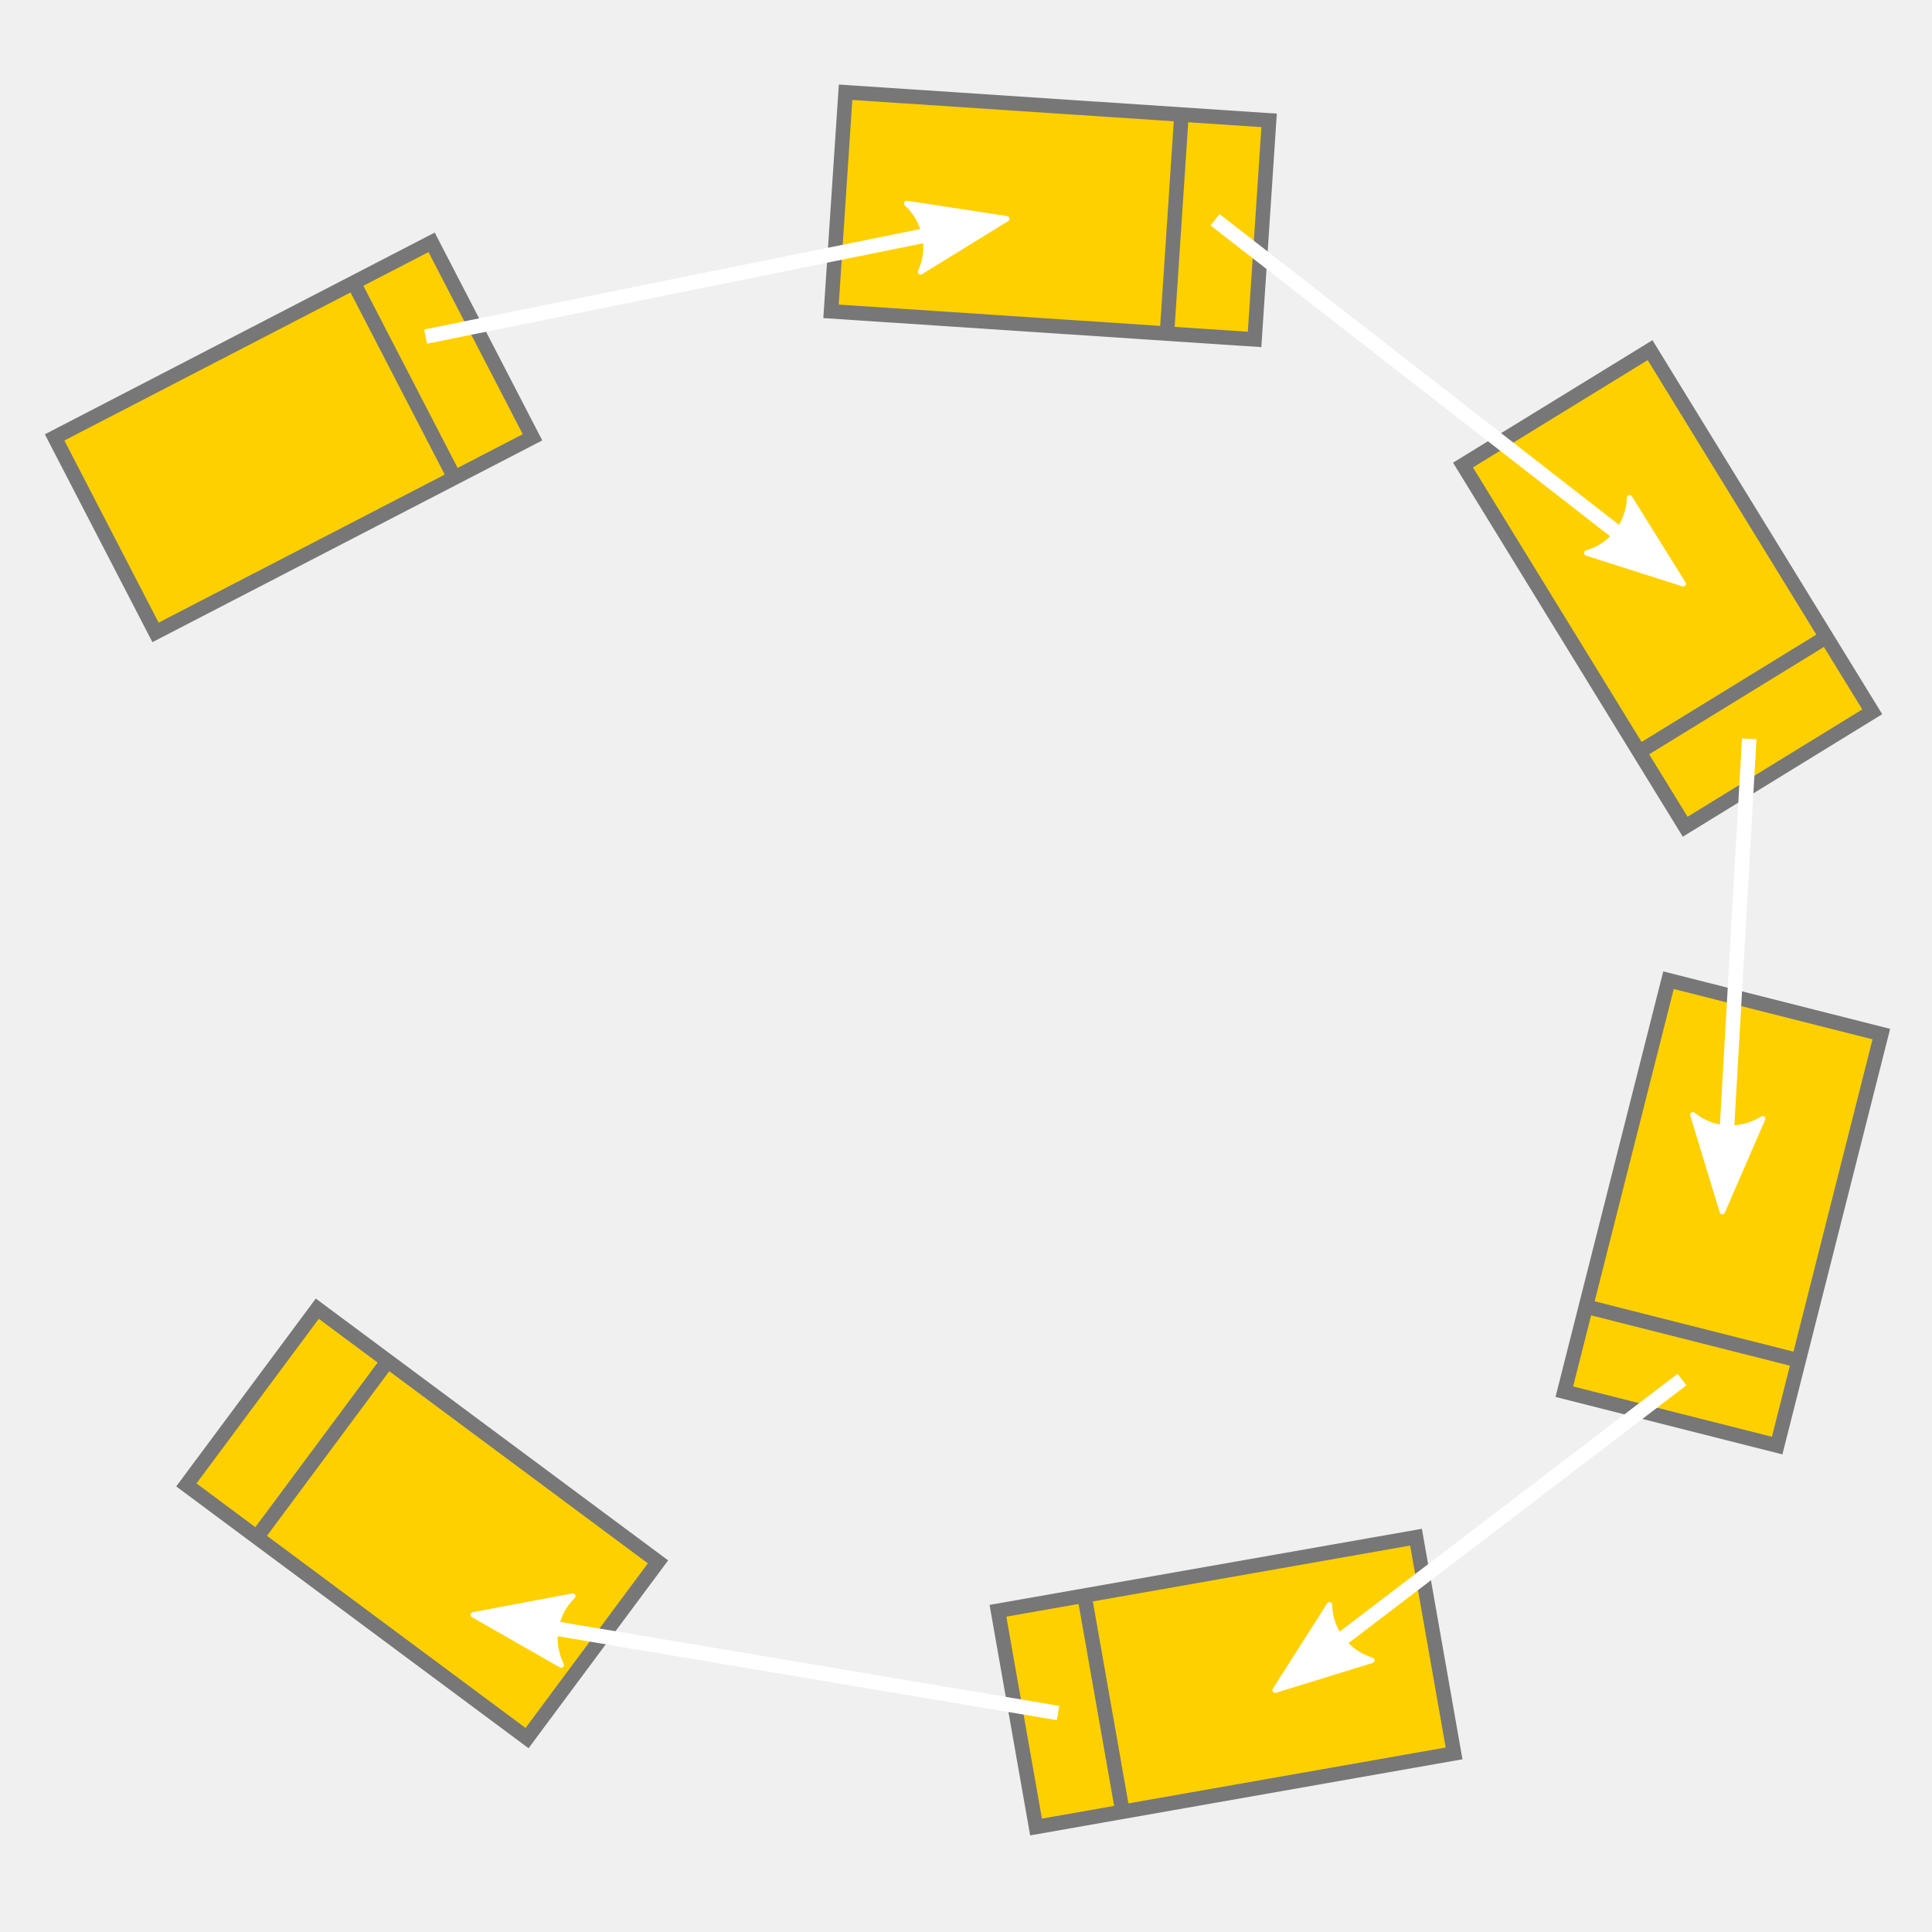
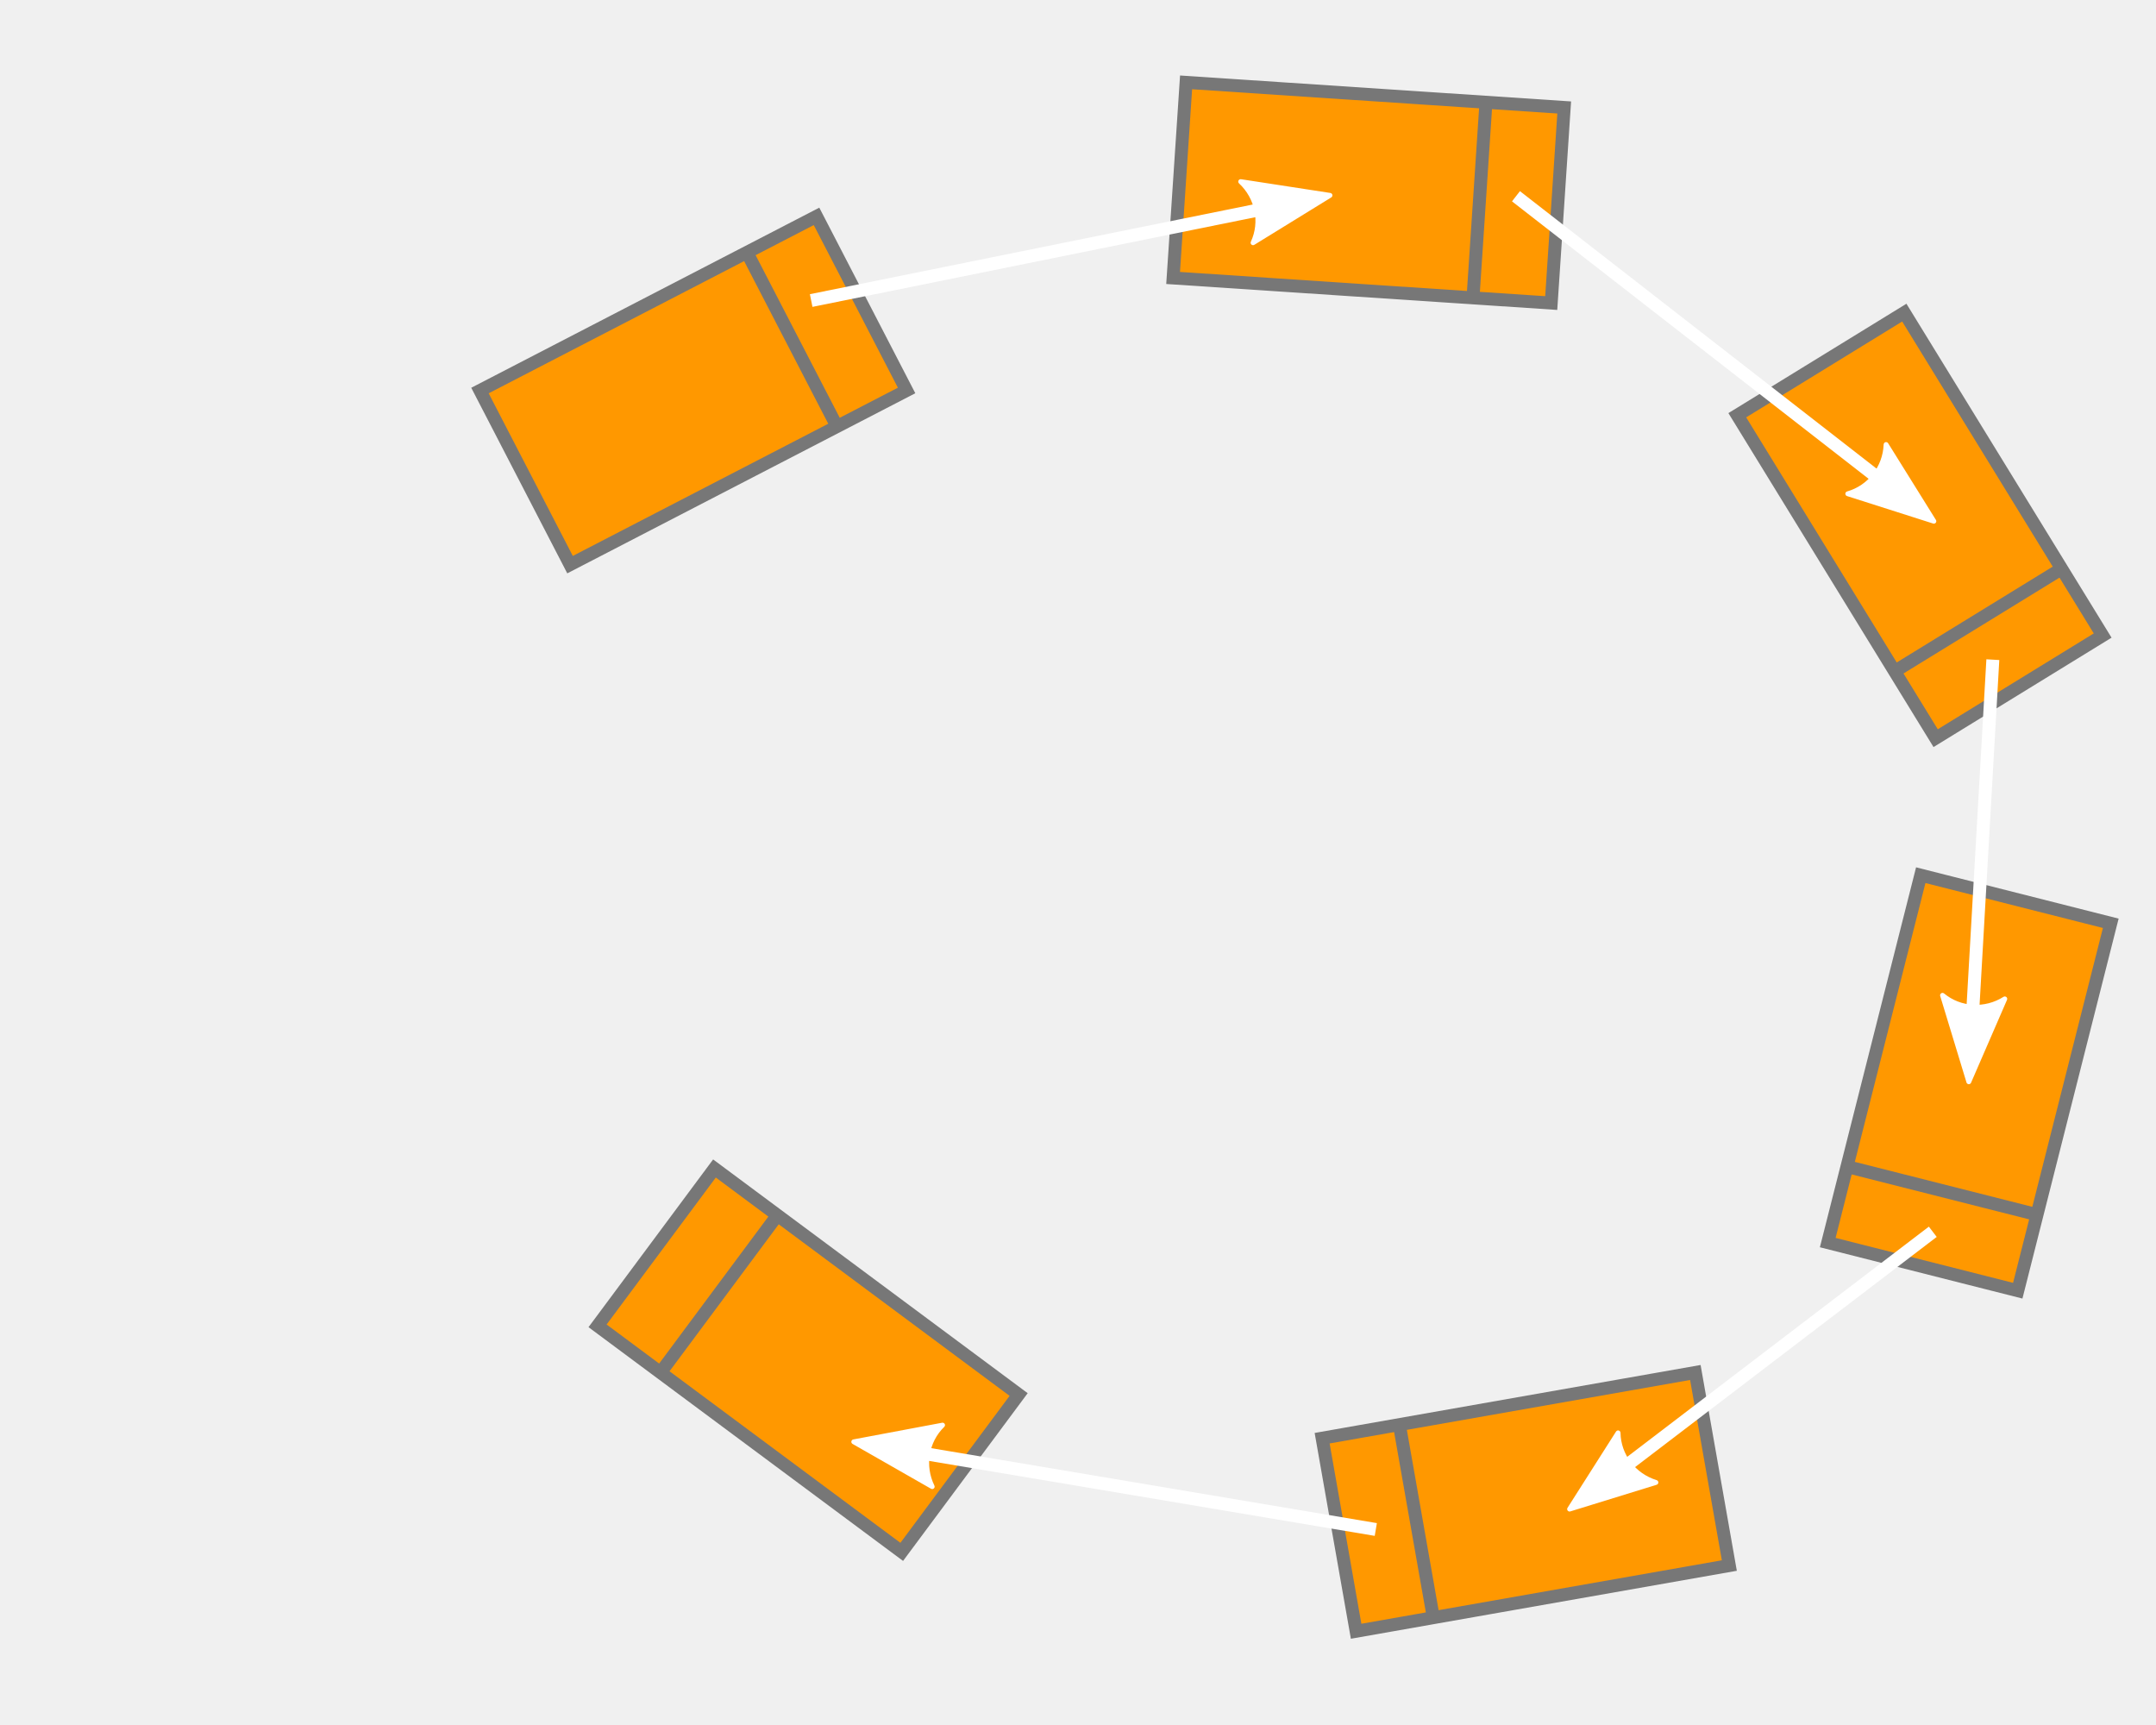
- <svg xmlns="http://www.w3.org/2000/svg" width="400" height="400" viewBox="0 0 400 400" id="svg2" version="1.1">
+ <svg xmlns="http://www.w3.org/2000/svg" width="500" height="400" viewBox="0 0 500 400" id="svg2" version="1.1">
  <defs id="defs4">
    <marker orient="auto" refY="0" refX="0" id="Arrow2Mend" style="overflow:visible">
      <path id="path4239" style="fill:#ffffff;fill-opacity:1;fill-rule:evenodd;stroke:#ffffff;stroke-width:0.625;stroke-linejoin:round;stroke-opacity:1" d="M 8.719,4.034 -2.207,0.016 8.719,-4.002 c -1.745,2.372 -1.735,5.617 -6e-7,8.035 z" transform="scale(-0.6,-0.6)" />
    </marker>
    <marker orient="auto" refY="0" refX="0" id="Arrow2Mend-1" style="overflow:visible">
      <path id="path4239-2" style="fill:#ffffff;fill-opacity:1;fill-rule:evenodd;stroke:#ffffff;stroke-width:0.625;stroke-linejoin:round;stroke-opacity:1" d="M 8.719,4.034 -2.207,0.016 8.719,-4.002 c -1.745,2.372 -1.735,5.617 -6e-7,8.035 z" transform="scale(-0.6,-0.6)" />
    </marker>
    <marker orient="auto" refY="0" refX="0" id="Arrow2Mend-1-0" style="overflow:visible">
      <path id="path4239-2-9" style="fill:#ffffff;fill-opacity:1;fill-rule:evenodd;stroke:#ffffff;stroke-width:0.625;stroke-linejoin:round;stroke-opacity:1" d="M 8.719,4.034 -2.207,0.016 8.719,-4.002 c -1.745,2.372 -1.735,5.617 -6e-7,8.035 z" transform="scale(-0.6,-0.6)" />
    </marker>
    <marker orient="auto" refY="0" refX="0" id="Arrow2Mend-1-6" style="overflow:visible">
      <path id="path4239-2-0" style="fill:#ffffff;fill-opacity:1;fill-rule:evenodd;stroke:#ffffff;stroke-width:0.625;stroke-linejoin:round;stroke-opacity:1" d="M 8.719,4.034 -2.207,0.016 8.719,-4.002 c -1.745,2.372 -1.735,5.617 -6e-7,8.035 z" transform="scale(-0.6,-0.6)" />
    </marker>
    <marker orient="auto" refY="0" refX="0" id="Arrow2Mend-1-2" style="overflow:visible">
      <path id="path4239-2-6" style="fill:#ffffff;fill-opacity:1;fill-rule:evenodd;stroke:#ffffff;stroke-width:0.625;stroke-linejoin:round;stroke-opacity:1" d="M 8.719,4.034 -2.207,0.016 8.719,-4.002 c -1.745,2.372 -1.735,5.617 -6e-7,8.035 z" transform="scale(-0.6,-0.6)" />
    </marker>
  </defs>
  <g id="layer1" transform="translate(-209.7363,42.32543)">
-     <path id="path4138" style="fill:#ffd000;fill-opacity:1;fill-rule:evenodd;stroke:#777777;stroke-width:3;stroke-linecap:butt;stroke-linejoin:miter;stroke-miterlimit:4;stroke-dasharray:none;stroke-opacity:1" d="m 283.175,16.64 20.436,39.495 m -82.567,-7.901 78.053,-40.388 20.891,40.372 -78.053,40.388 z" />
-     <path id="path4138-7" style="fill:#ffd000;fill-opacity:1;fill-rule:evenodd;stroke:#777777;stroke-width:3;stroke-linecap:butt;stroke-linejoin:miter;stroke-miterlimit:4;stroke-dasharray:none;stroke-opacity:1" d="m 454.318,-18.117 -2.945,44.371 m -66.57,-49.48 87.69,5.82 -3.01,45.357 -87.69,-5.82 z" />
-     <path id="path4138-5" style="fill:#ffd000;fill-opacity:1;fill-rule:evenodd;stroke:#777777;stroke-width:3;stroke-linecap:butt;stroke-linejoin:miter;stroke-miterlimit:4;stroke-dasharray:none;stroke-opacity:1" d="m 587.428,89.815 -37.89,23.277 m 1.827,-82.925 46.001,74.882 -38.732,23.794 -46.001,-74.882 z" />
-     <path id="path4138-3" style="fill:#ffd000;fill-opacity:1;fill-rule:evenodd;stroke:#777777;stroke-width:3;stroke-linecap:butt;stroke-linejoin:miter;stroke-miterlimit:4;stroke-dasharray:none;stroke-opacity:1" d="m 581.66,239.219 -43.108,-10.915 m 60.695,-56.532 -21.571,85.195 -44.066,-11.157 21.571,-85.195 z" />
-     <path id="path4138-2" style="fill:#ffd000;fill-opacity:1;fill-rule:evenodd;stroke:#777777;stroke-width:3;stroke-linecap:butt;stroke-linejoin:miter;stroke-miterlimit:4;stroke-dasharray:none;stroke-opacity:1" d="m 442.058,332.298 -7.711,-43.795 m 76.441,32.196 -86.552,15.239 -7.882,-44.768 86.552,-15.239 z" />
-     <path id="path4138-9" style="fill:#ffd000;fill-opacity:1;fill-rule:evenodd;stroke:#777777;stroke-width:3;stroke-linecap:butt;stroke-linejoin:miter;stroke-miterlimit:4;stroke-dasharray:none;stroke-opacity:1" d="m 263.206,275.56 26.523,-35.693 m 29.129,77.662 -70.541,-52.416 27.112,-36.487 70.541,52.416 z" />
-     <path style="fill:none;fill-rule:evenodd;stroke:#ffffff;stroke-width:3;stroke-linecap:butt;stroke-linejoin:miter;stroke-miterlimit:4;stroke-dasharray:none;stroke-opacity:1;marker-end:url(#Arrow2Mend)" d="M 297.857,27.362 414.286,3.791" id="path4206" />
-     <path style="fill:none;fill-rule:evenodd;stroke:#ffffff;stroke-width:3;stroke-linecap:butt;stroke-linejoin:miter;stroke-miterlimit:4;stroke-dasharray:none;stroke-opacity:1;marker-end:url(#Arrow2Mend-1)" d="M 461.307,3.183 555.068,76.122" id="path4206-7" />
-     <path style="fill:none;fill-rule:evenodd;stroke:#ffffff;stroke-width:3;stroke-linecap:butt;stroke-linejoin:miter;stroke-miterlimit:4;stroke-dasharray:none;stroke-opacity:1;marker-end:url(#Arrow2Mend-1-0)" d="m 571.897,110.64 -5.373,93.914" id="path4206-7-3" />
-     <path style="fill:none;fill-rule:evenodd;stroke:#ffffff;stroke-width:3;stroke-linecap:butt;stroke-linejoin:miter;stroke-miterlimit:4;stroke-dasharray:none;stroke-opacity:1;marker-end:url(#Arrow2Mend-1-6)" d="m 557.971,243.305 -81.091,61.873" id="path4206-7-6" />
-     <path style="fill:none;fill-rule:evenodd;stroke:#ffffff;stroke-width:3;stroke-linecap:butt;stroke-linejoin:miter;stroke-miterlimit:4;stroke-dasharray:none;stroke-opacity:1;marker-end:url(#Arrow2Mend-1-2)" d="m 428.8,312.34 -117.145,-19.702" id="path4206-7-1" />
+     <path id="path4138" style="fill:#ff9800;fill-opacity:1;fill-rule:evenodd;stroke:#777777;stroke-width:3;stroke-linecap:butt;stroke-linejoin:miter;stroke-miterlimit:4;stroke-dasharray:none;stroke-opacity:1" d="m 383.175,16.64 20.436,39.495 m -82.567,-7.901 78.053,-40.388 20.891,40.372 -78.053,40.388 z" />
+     <path id="path4138-7" style="fill:#ff9800;fill-opacity:1;fill-rule:evenodd;stroke:#777777;stroke-width:3;stroke-linecap:butt;stroke-linejoin:miter;stroke-miterlimit:4;stroke-dasharray:none;stroke-opacity:1" d="m 554.318,-18.117 -2.945,44.371 m -66.57,-49.48 87.69,5.82 -3.01,45.357 -87.69,-5.82 z" />
+     <path id="path4138-5" style="fill:#ff9800;fill-opacity:1;fill-rule:evenodd;stroke:#777777;stroke-width:3;stroke-linecap:butt;stroke-linejoin:miter;stroke-miterlimit:4;stroke-dasharray:none;stroke-opacity:1" d="m 687.428,89.815 -37.89,23.277 m 1.827,-82.925 46.001,74.882 -38.732,23.794 -46.001,-74.882 z" />
+     <path id="path4138-3" style="fill:#ff9800;fill-opacity:1;fill-rule:evenodd;stroke:#777777;stroke-width:3;stroke-linecap:butt;stroke-linejoin:miter;stroke-miterlimit:4;stroke-dasharray:none;stroke-opacity:1" d="m 681.66,239.219 -43.108,-10.915 m 60.695,-56.532 -21.571,85.195 -44.066,-11.157 21.571,-85.195 z" />
+     <path id="path4138-2" style="fill:#ff9800;fill-opacity:1;fill-rule:evenodd;stroke:#777777;stroke-width:3;stroke-linecap:butt;stroke-linejoin:miter;stroke-miterlimit:4;stroke-dasharray:none;stroke-opacity:1" d="m 542.058,332.298 -7.711,-43.795 m 76.441,32.196 -86.552,15.239 -7.882,-44.768 86.552,-15.239 z" />
+     <path id="path4138-9" style="fill:#ff9800;fill-opacity:1;fill-rule:evenodd;stroke:#777777;stroke-width:3;stroke-linecap:butt;stroke-linejoin:miter;stroke-miterlimit:4;stroke-dasharray:none;stroke-opacity:1" d="m 363.206,275.56 26.523,-35.693 m 29.129,77.662 -70.541,-52.416 27.112,-36.487 70.541,52.416 z" />
+     <path style="fill:none;fill-rule:evenodd;stroke:#ffffff;stroke-width:3;stroke-linecap:butt;stroke-linejoin:miter;stroke-miterlimit:4;stroke-dasharray:none;stroke-opacity:1;marker-end:url(#Arrow2Mend)" d="M 397.857,27.362 514.286,3.791" id="path4206" />
+     <path style="fill:none;fill-rule:evenodd;stroke:#ffffff;stroke-width:3;stroke-linecap:butt;stroke-linejoin:miter;stroke-miterlimit:4;stroke-dasharray:none;stroke-opacity:1;marker-end:url(#Arrow2Mend-1)" d="M 561.307,3.183 655.068,76.122" id="path4206-7" />
+     <path style="fill:none;fill-rule:evenodd;stroke:#ffffff;stroke-width:3;stroke-linecap:butt;stroke-linejoin:miter;stroke-miterlimit:4;stroke-dasharray:none;stroke-opacity:1;marker-end:url(#Arrow2Mend-1-0)" d="m 671.897,110.64 -5.373,93.914" id="path4206-7-3" />
+     <path style="fill:none;fill-rule:evenodd;stroke:#ffffff;stroke-width:3;stroke-linecap:butt;stroke-linejoin:miter;stroke-miterlimit:4;stroke-dasharray:none;stroke-opacity:1;marker-end:url(#Arrow2Mend-1-6)" d="m 657.971,243.305 -81.091,61.873" id="path4206-7-6" />
+     <path style="fill:none;fill-rule:evenodd;stroke:#ffffff;stroke-width:3;stroke-linecap:butt;stroke-linejoin:miter;stroke-miterlimit:4;stroke-dasharray:none;stroke-opacity:1;marker-end:url(#Arrow2Mend-1-2)" d="m 528.8,312.34 -117.145,-19.702" id="path4206-7-1" />
  </g>
</svg>
